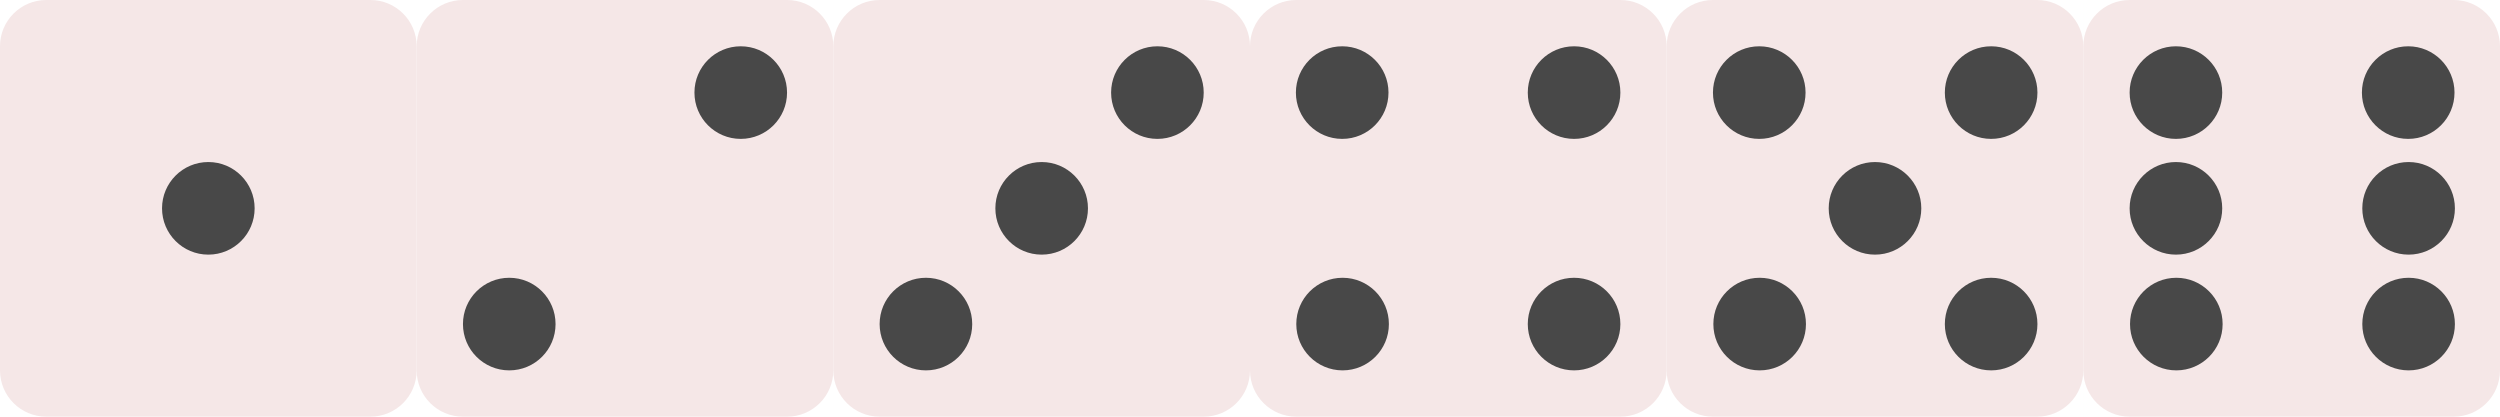
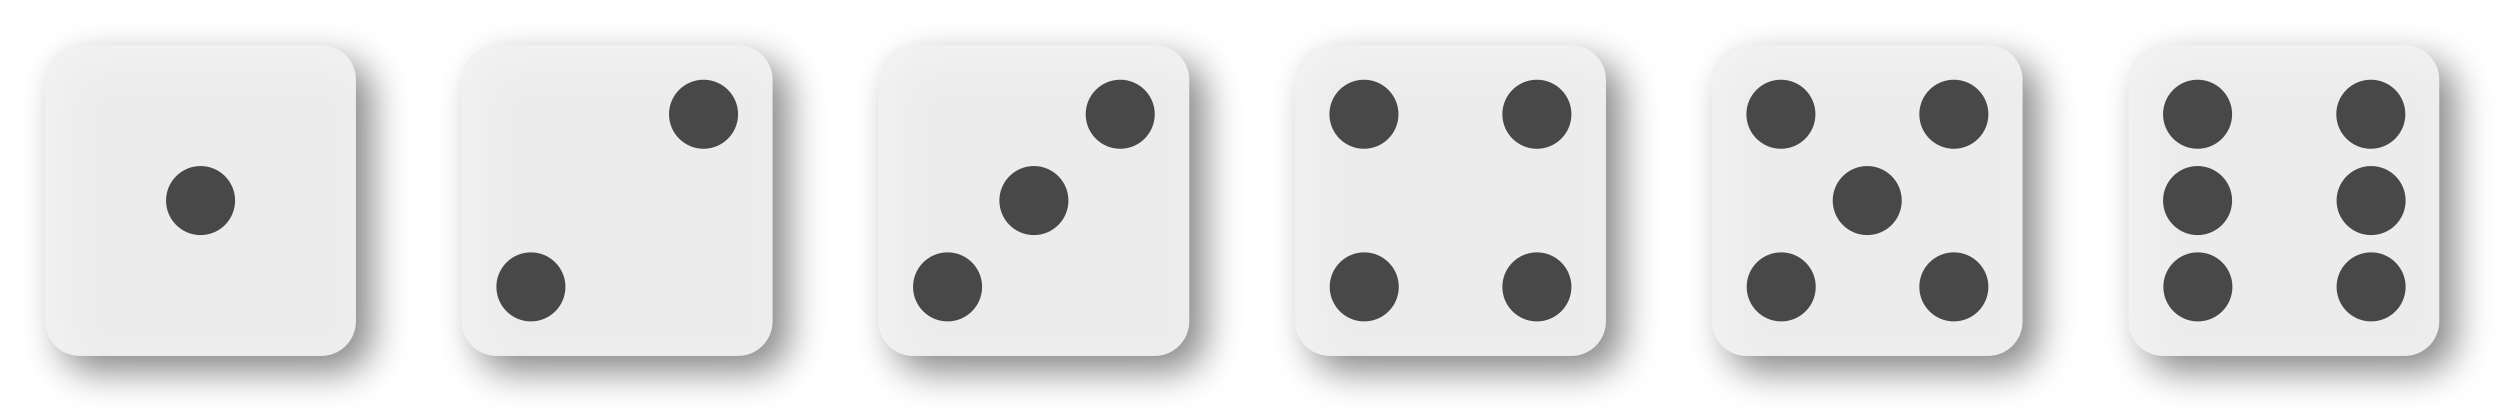
- <svg xmlns="http://www.w3.org/2000/svg" width="180" height="30" viewBox="0 0 180 30" version="1.1" id="svg1" xml:space="preserve">
-   <defs id="defs1" />
-   <g id="layer4" transform="translate(-18.00002,501.3444)">
-     <g id="layer1" transform="matrix(0.5,0,0,0.5,18.00003,-501.3444)">
-       <rect style="fill:#f5e7e7;fill-opacity:1;stroke-width:3.718" id="rect1" width="60" height="60" x="0" y="0" ry="6.667" />
+ <svg xmlns="http://www.w3.org/2000/svg" width="270" height="45" viewBox="0 0 270 45" version="1.1" id="svg1" xml:space="preserve">
+   <defs id="defs1">
+     <linearGradient id="swatch7">
+       <stop style="stop-color:#8e473f;stop-opacity:1;" offset="0" id="stop7" />
+     </linearGradient>
+     <filter style="color-interpolation-filters:sRGB" id="filter127" x="-0.145" y="-0.145" width="1.341" height="1.341">
+       <feFlood result="flood" in="SourceGraphic" flood-opacity="0.498" flood-color="rgb(0,0,0)" id="feFlood125" />
+       <feGaussianBlur result="blur" in="SourceGraphic" stdDeviation="3.636" id="feGaussianBlur125" />
+       <feOffset result="offset" in="blur" dx="3" dy="3" id="feOffset125" />
+       <feComposite result="comp1" operator="in" in="flood" in2="offset" id="feComposite126" />
+       <feComposite result="comp2" operator="over" in="SourceGraphic" in2="comp1" id="feComposite127" />
+     </filter>
+     <filter style="color-interpolation-filters:sRGB" id="filter129" x="-0.145" y="-0.145" width="1.341" height="1.341">
+       <feFlood result="flood" in="SourceGraphic" flood-opacity="0.498" flood-color="rgb(0,0,0)" id="feFlood127" />
+       <feGaussianBlur result="blur" in="SourceGraphic" stdDeviation="3.636" id="feGaussianBlur127" />
+       <feOffset result="offset" in="blur" dx="3" dy="3" id="feOffset127" />
+       <feComposite result="comp1" operator="in" in="flood" in2="offset" id="feComposite128" />
+       <feComposite result="comp2" operator="over" in="SourceGraphic" in2="comp1" id="feComposite129" />
+     </filter>
+     <filter style="color-interpolation-filters:sRGB" id="filter131" x="-0.145" y="-0.145" width="1.341" height="1.341">
+       <feFlood result="flood" in="SourceGraphic" flood-opacity="0.498" flood-color="rgb(0,0,0)" id="feFlood129" />
+       <feGaussianBlur result="blur" in="SourceGraphic" stdDeviation="3.636" id="feGaussianBlur129" />
+       <feOffset result="offset" in="blur" dx="3" dy="3" id="feOffset129" />
+       <feComposite result="comp1" operator="in" in="flood" in2="offset" id="feComposite130" />
+       <feComposite result="comp2" operator="over" in="SourceGraphic" in2="comp1" id="feComposite131" />
+     </filter>
+     <filter style="color-interpolation-filters:sRGB" id="filter133" x="-0.145" y="-0.145" width="1.341" height="1.341">
+       <feFlood result="flood" in="SourceGraphic" flood-opacity="0.498" flood-color="rgb(0,0,0)" id="feFlood131" />
+       <feGaussianBlur result="blur" in="SourceGraphic" stdDeviation="3.636" id="feGaussianBlur131" />
+       <feOffset result="offset" in="blur" dx="3" dy="3" id="feOffset131" />
+       <feComposite result="comp1" operator="in" in="flood" in2="offset" id="feComposite132" />
+       <feComposite result="comp2" operator="over" in="SourceGraphic" in2="comp1" id="feComposite133" />
+     </filter>
+     <filter style="color-interpolation-filters:sRGB" id="filter137" x="-0.145" y="-0.145" width="1.341" height="1.341">
+       <feFlood result="flood" in="SourceGraphic" flood-opacity="0.498" flood-color="rgb(0,0,0)" id="feFlood135" />
+       <feGaussianBlur result="blur" in="SourceGraphic" stdDeviation="3.636" id="feGaussianBlur135" />
+       <feOffset result="offset" in="blur" dx="3" dy="3" id="feOffset135" />
+       <feComposite result="comp1" operator="in" in="flood" in2="offset" id="feComposite136" />
+       <feComposite result="comp2" operator="over" in="SourceGraphic" in2="comp1" id="feComposite137" />
+     </filter>
+     <filter style="color-interpolation-filters:sRGB" id="filter125-6" x="-0.145" y="-0.145" width="1.341" height="1.341">
+       <feFlood result="flood" in="SourceGraphic" flood-opacity="0.498" flood-color="rgb(0,0,0)" id="feFlood123-7" />
+       <feGaussianBlur result="blur" in="SourceGraphic" stdDeviation="3.636" id="feGaussianBlur123-8" />
+       <feOffset result="offset" in="blur" dx="3" dy="3" id="feOffset123-4" />
+       <feComposite result="comp1" operator="in" in="flood" in2="offset" id="feComposite124-1" />
+       <feComposite result="comp2" operator="over" in="SourceGraphic" in2="comp1" id="feComposite125-7" />
+     </filter>
+   </defs>
+   <g id="layer4" transform="translate(163.6191,882.659)" style="display:inline">
+     <g id="g1" transform="matrix(0.559322,0,0,0.559322,-158.7378,-877.7776)" style="filter:url(#filter137)">
+       <rect style="fill:#f1f1f1;fill-opacity:0.953;stroke-width:3.718" id="rect1" width="60" height="60" x="0" y="0" ry="6.667" />
      <circle style="fill:#484848;fill-opacity:1;fill-rule:evenodd;stroke-width:0.294" id="path1" cx="30" cy="30" r="6.667" />
-       <rect style="fill:#f5e7e7;fill-opacity:1;stroke-width:3.718" id="rect1-4" width="60" height="60" x="60" y="0" ry="6.667" />
+     </g>
+     <g id="g2" transform="matrix(0.559322,0,0,0.559322,-147.2971,-877.7776)">
+       <rect style="fill:#f1f1f1;fill-opacity:0.953;stroke-width:3.718;filter:url(#filter133)" id="rect1-4" width="60" height="60" x="60" y="0" ry="6.667" />
      <circle style="fill:#484848;fill-opacity:1;fill-rule:evenodd;stroke-width:0.294" id="path1-0" cx="73.333" cy="46.667" r="6.667" />
      <circle style="fill:#484848;fill-opacity:1;fill-rule:evenodd;stroke-width:0.294" id="path1-0-7" cx="106.667" cy="13.333" r="6.667" />
-       <rect style="fill:#f5e7e7;fill-opacity:1;stroke-width:3.718" id="rect1-5" width="60" height="60" x="120" y="0" ry="6.667" />
+     </g>
+     <g id="g3" transform="matrix(0.559322,0,0,0.559322,-135.8564,-877.7776)">
+       <rect style="fill:#f1f1f1;fill-opacity:0.953;stroke-width:3.718;filter:url(#filter131)" id="rect1-5" width="60" height="60" x="120" y="0" ry="6.667" />
      <circle style="fill:#484848;fill-opacity:1;fill-rule:evenodd;stroke-width:0.294" id="path1-06" cx="150" cy="30" r="6.667" />
      <circle style="fill:#484848;fill-opacity:1;fill-rule:evenodd;stroke-width:0.294" id="path1-06-6" cx="133.333" cy="46.667" r="6.667" />
      <circle style="fill:#484848;fill-opacity:1;fill-rule:evenodd;stroke-width:0.294" id="path1-06-60" cx="166.667" cy="13.333" r="6.667" />
-       <rect style="fill:#f5e7e7;fill-opacity:1;stroke-width:3.718" id="rect1-40" width="60" height="60" x="180" y="0" ry="6.667" />
+     </g>
+     <g id="g4" transform="matrix(0.559322,0,0,0.559322,-124.4157,-877.7776)">
+       <rect style="fill:#f1f1f1;fill-opacity:0.953;stroke-width:3.718;filter:url(#filter129)" id="rect1-40" width="60" height="60" x="180" y="0" ry="6.667" />
      <circle style="fill:#484848;fill-opacity:1;fill-rule:evenodd;stroke-width:0.294" id="path1-062" cx="193.276" cy="13.333" r="6.667" />
      <circle style="fill:#484848;fill-opacity:1;fill-rule:evenodd;stroke-width:0.294" id="path1-062-6" cx="193.333" cy="46.667" r="6.667" />
      <circle style="fill:#484848;fill-opacity:1;fill-rule:evenodd;stroke-width:0.294" id="path1-062-7" cx="226.667" cy="13.333" r="6.667" />
      <circle style="fill:#484848;fill-opacity:1;fill-rule:evenodd;stroke-width:0.294" id="path1-062-71" cx="226.667" cy="46.667" r="6.667" />
-       <rect style="fill:#f5e7e7;fill-opacity:1;stroke-width:3.718" id="rect1-1" width="60" height="60" x="240" y="0" ry="6.667" />
-       <rect style="fill:#f5e7e7;fill-opacity:1;stroke-width:3.718" id="rect1-9" width="60" height="60" x="300" y="0" ry="6.667" />
+     </g>
+     <g id="g5" transform="matrix(0.559322,0,0,0.559322,-112.975,-877.7776)">
+       <rect style="fill:#f1f1f1;fill-opacity:0.953;stroke-width:3.718;filter:url(#filter127)" id="rect1-1" width="60" height="60" x="240" y="0" ry="6.667" />
      <circle style="fill:#484848;fill-opacity:1;fill-rule:evenodd;stroke-width:0.294" id="path1-062-2" cx="253.333" cy="13.333" r="6.667" />
      <circle style="fill:#484848;fill-opacity:1;fill-rule:evenodd;stroke-width:0.294" id="path1-062-6-3" cx="253.391" cy="46.667" r="6.667" />
-       <circle style="fill:#484848;fill-opacity:1;fill-rule:evenodd;stroke-width:0.294" id="path1-062-2-4" cx="313.333" cy="13.333" r="6.667" />
-       <circle style="fill:#484848;fill-opacity:1;fill-rule:evenodd;stroke-width:0.294" id="path1-062-6-3-0" cx="313.391" cy="46.667" r="6.667" />
-       <circle style="fill:#484848;fill-opacity:1;fill-rule:evenodd;stroke-width:0.294" id="path1-062-2-0" cx="346.782" cy="13.333" r="6.667" />
-       <circle style="fill:#484848;fill-opacity:1;fill-rule:evenodd;stroke-width:0.294" id="path1-062-6-3-5" cx="346.839" cy="46.667" r="6.667" />
      <circle style="fill:#484848;fill-opacity:1;fill-rule:evenodd;stroke-width:0.294" id="path1-062-7-7" cx="286.724" cy="13.333" r="6.667" />
      <circle style="fill:#484848;fill-opacity:1;fill-rule:evenodd;stroke-width:0.294" id="path1-062-71-1" cx="286.724" cy="46.667" r="6.667" />
      <circle style="fill:#484848;fill-opacity:1;fill-rule:evenodd;stroke-width:0.294" id="path1-062-71-1-7" cx="270" cy="30" r="6.667" />
-       <circle style="fill:#484848;fill-opacity:1;fill-rule:evenodd;stroke-width:0.294" id="path1-062-71-1-7-0" cx="313.333" cy="30" r="6.667" />
-       <circle style="fill:#484848;fill-opacity:1;fill-rule:evenodd;stroke-width:0.294" id="path1-062-71-1-7-3" cx="346.839" cy="30" r="6.667" />
+     </g>
+     <g id="g6-7" transform="matrix(0.559322,0,0,0.559322,-101.5344,-877.7776)" style="display:inline">
+       <rect style="fill:#f1f1f1;fill-opacity:0.953;stroke-width:3.718;filter:url(#filter125-6)" id="rect1-9-8" width="60" height="60" x="300" y="0" ry="6.667" />
+       <circle style="fill:#484848;fill-opacity:1;fill-rule:evenodd;stroke-width:0.294" id="path1-062-2-4-7" cx="313.333" cy="13.333" r="6.667" />
+       <circle style="fill:#484848;fill-opacity:1;fill-rule:evenodd;stroke-width:0.294" id="path1-062-6-3-0-7" cx="313.391" cy="46.667" r="6.667" />
+       <circle style="fill:#484848;fill-opacity:1;fill-rule:evenodd;stroke-width:0.294" id="path1-062-2-0-4" cx="346.782" cy="13.333" r="6.667" />
+       <circle style="fill:#484848;fill-opacity:1;fill-rule:evenodd;stroke-width:0.294" id="path1-062-6-3-5-4" cx="346.839" cy="46.667" r="6.667" />
+       <circle style="fill:#484848;fill-opacity:1;fill-rule:evenodd;stroke-width:0.294" id="path1-062-71-1-7-0-9" cx="313.333" cy="30" r="6.667" />
+       <circle style="fill:#484848;fill-opacity:1;fill-rule:evenodd;stroke-width:0.294" id="path1-062-71-1-7-3-1" cx="346.839" cy="30" r="6.667" />
    </g>
  </g>
</svg>
